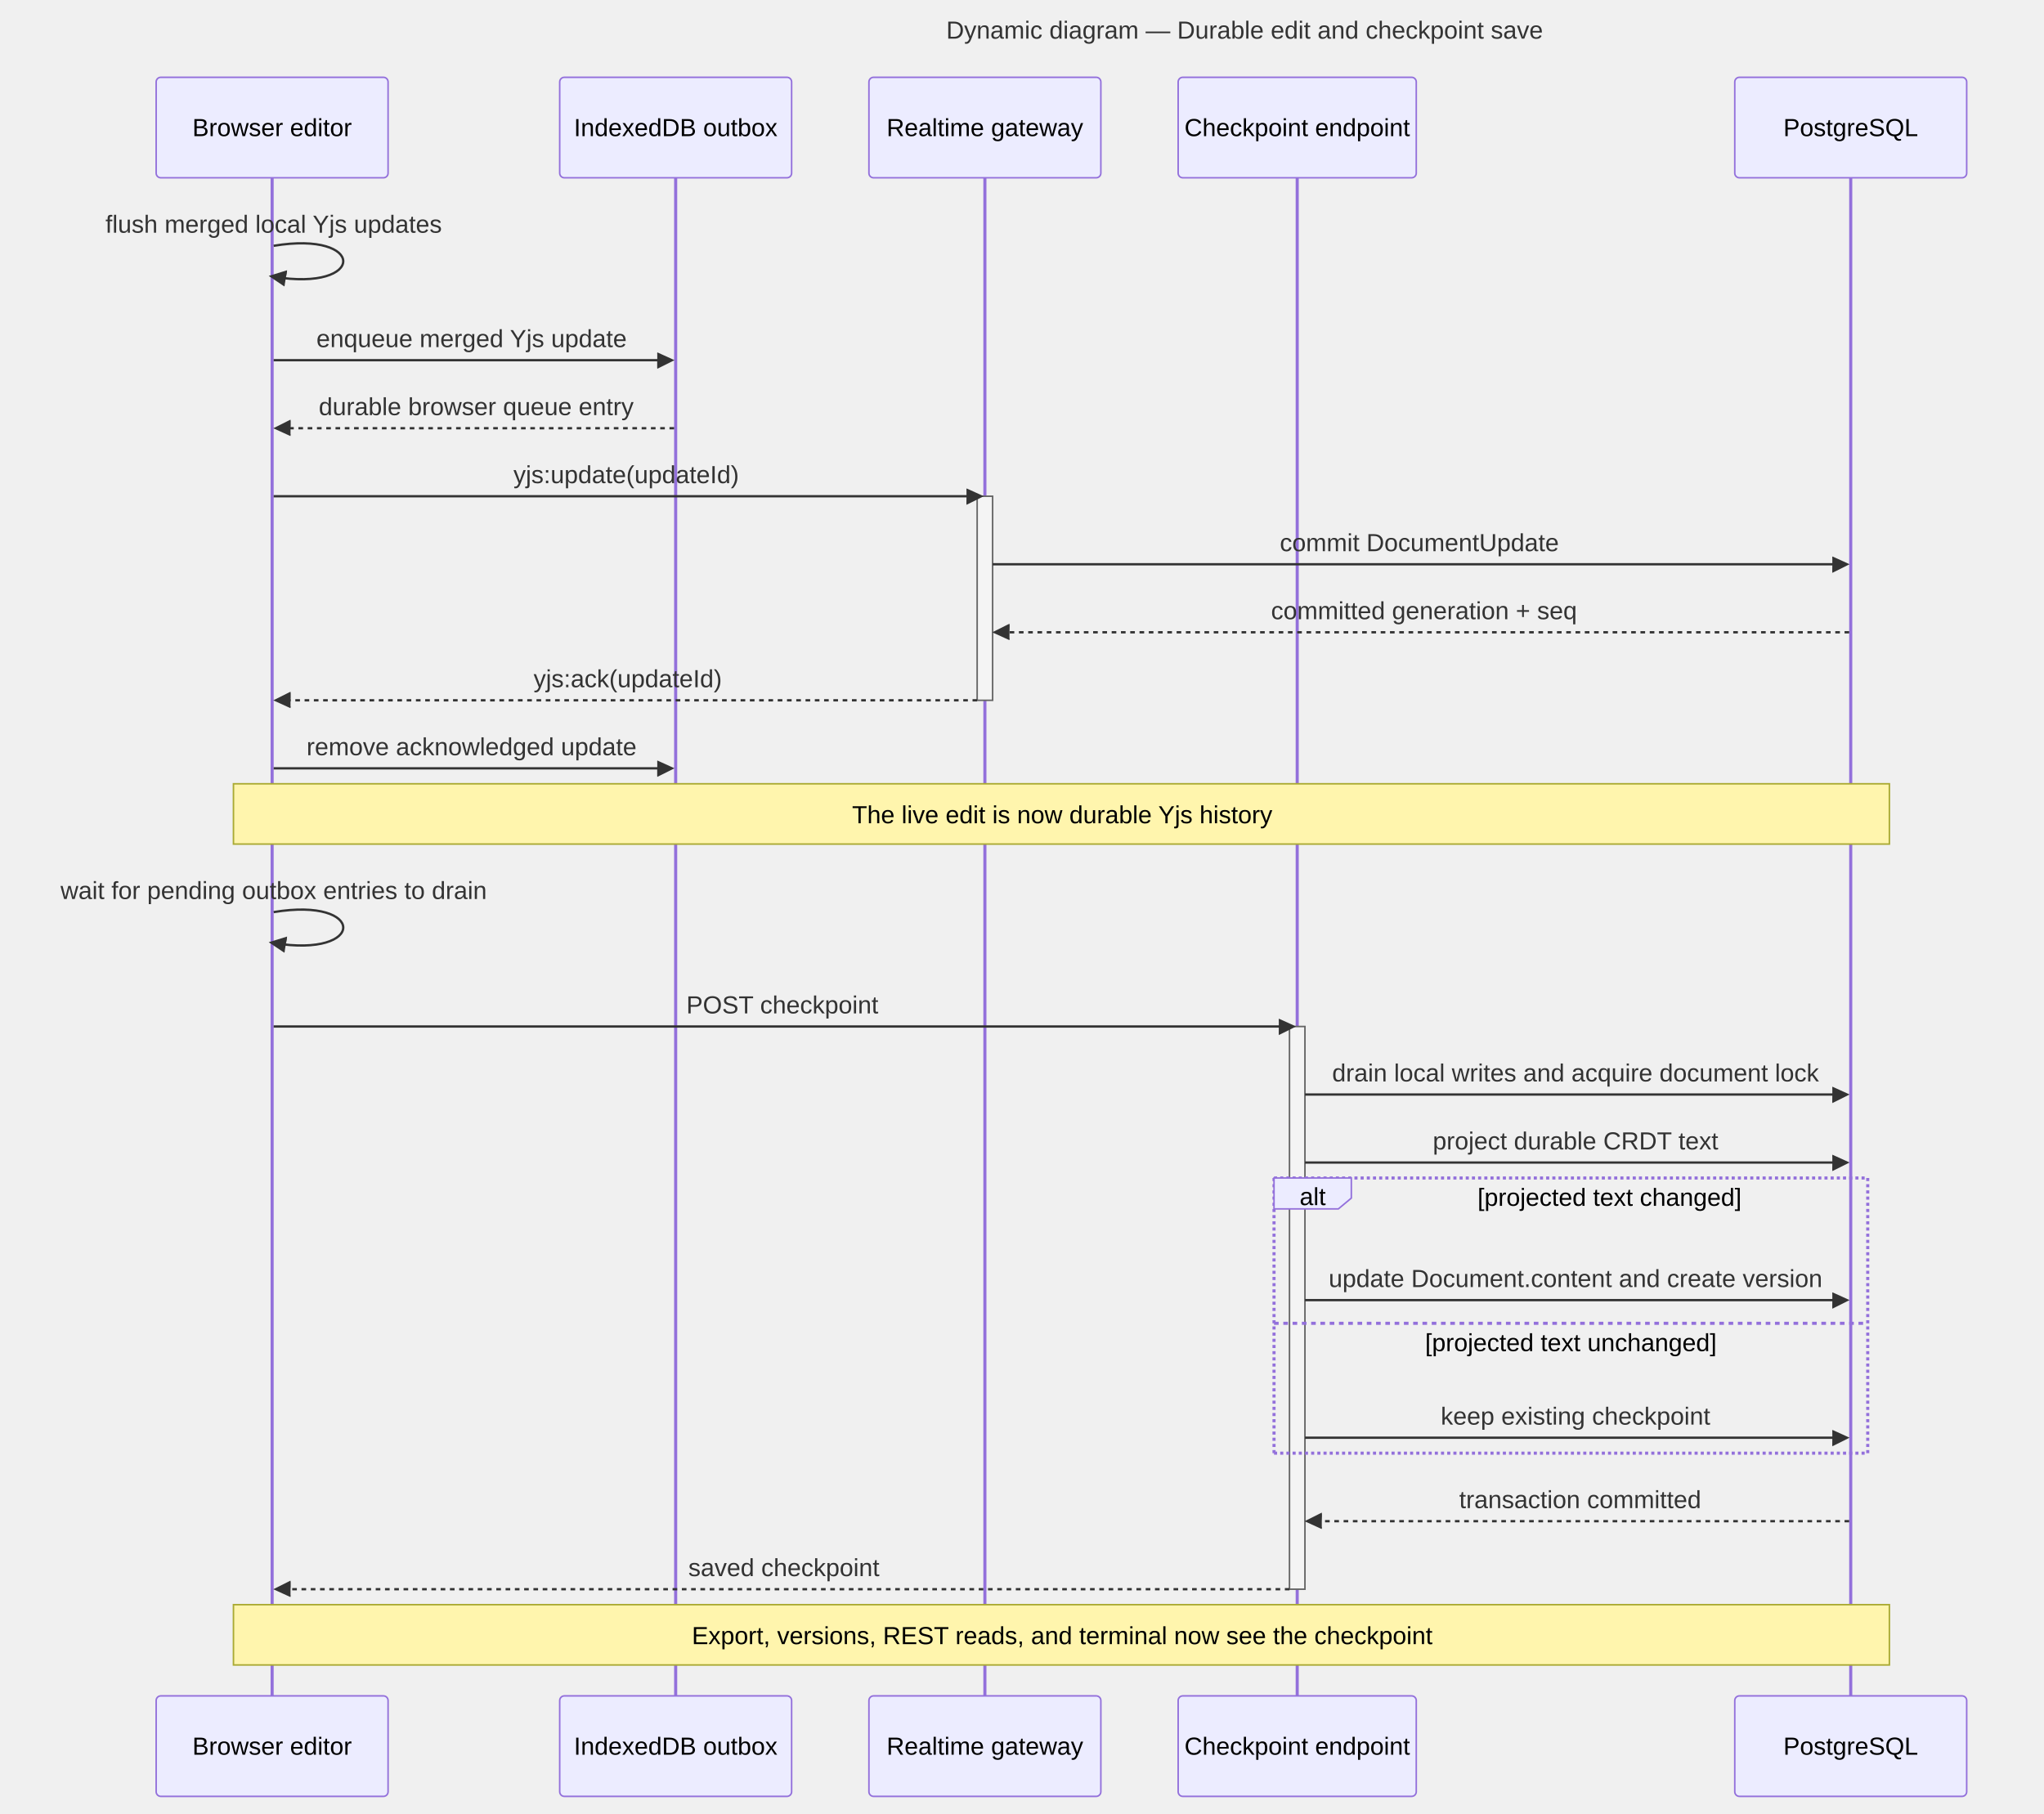
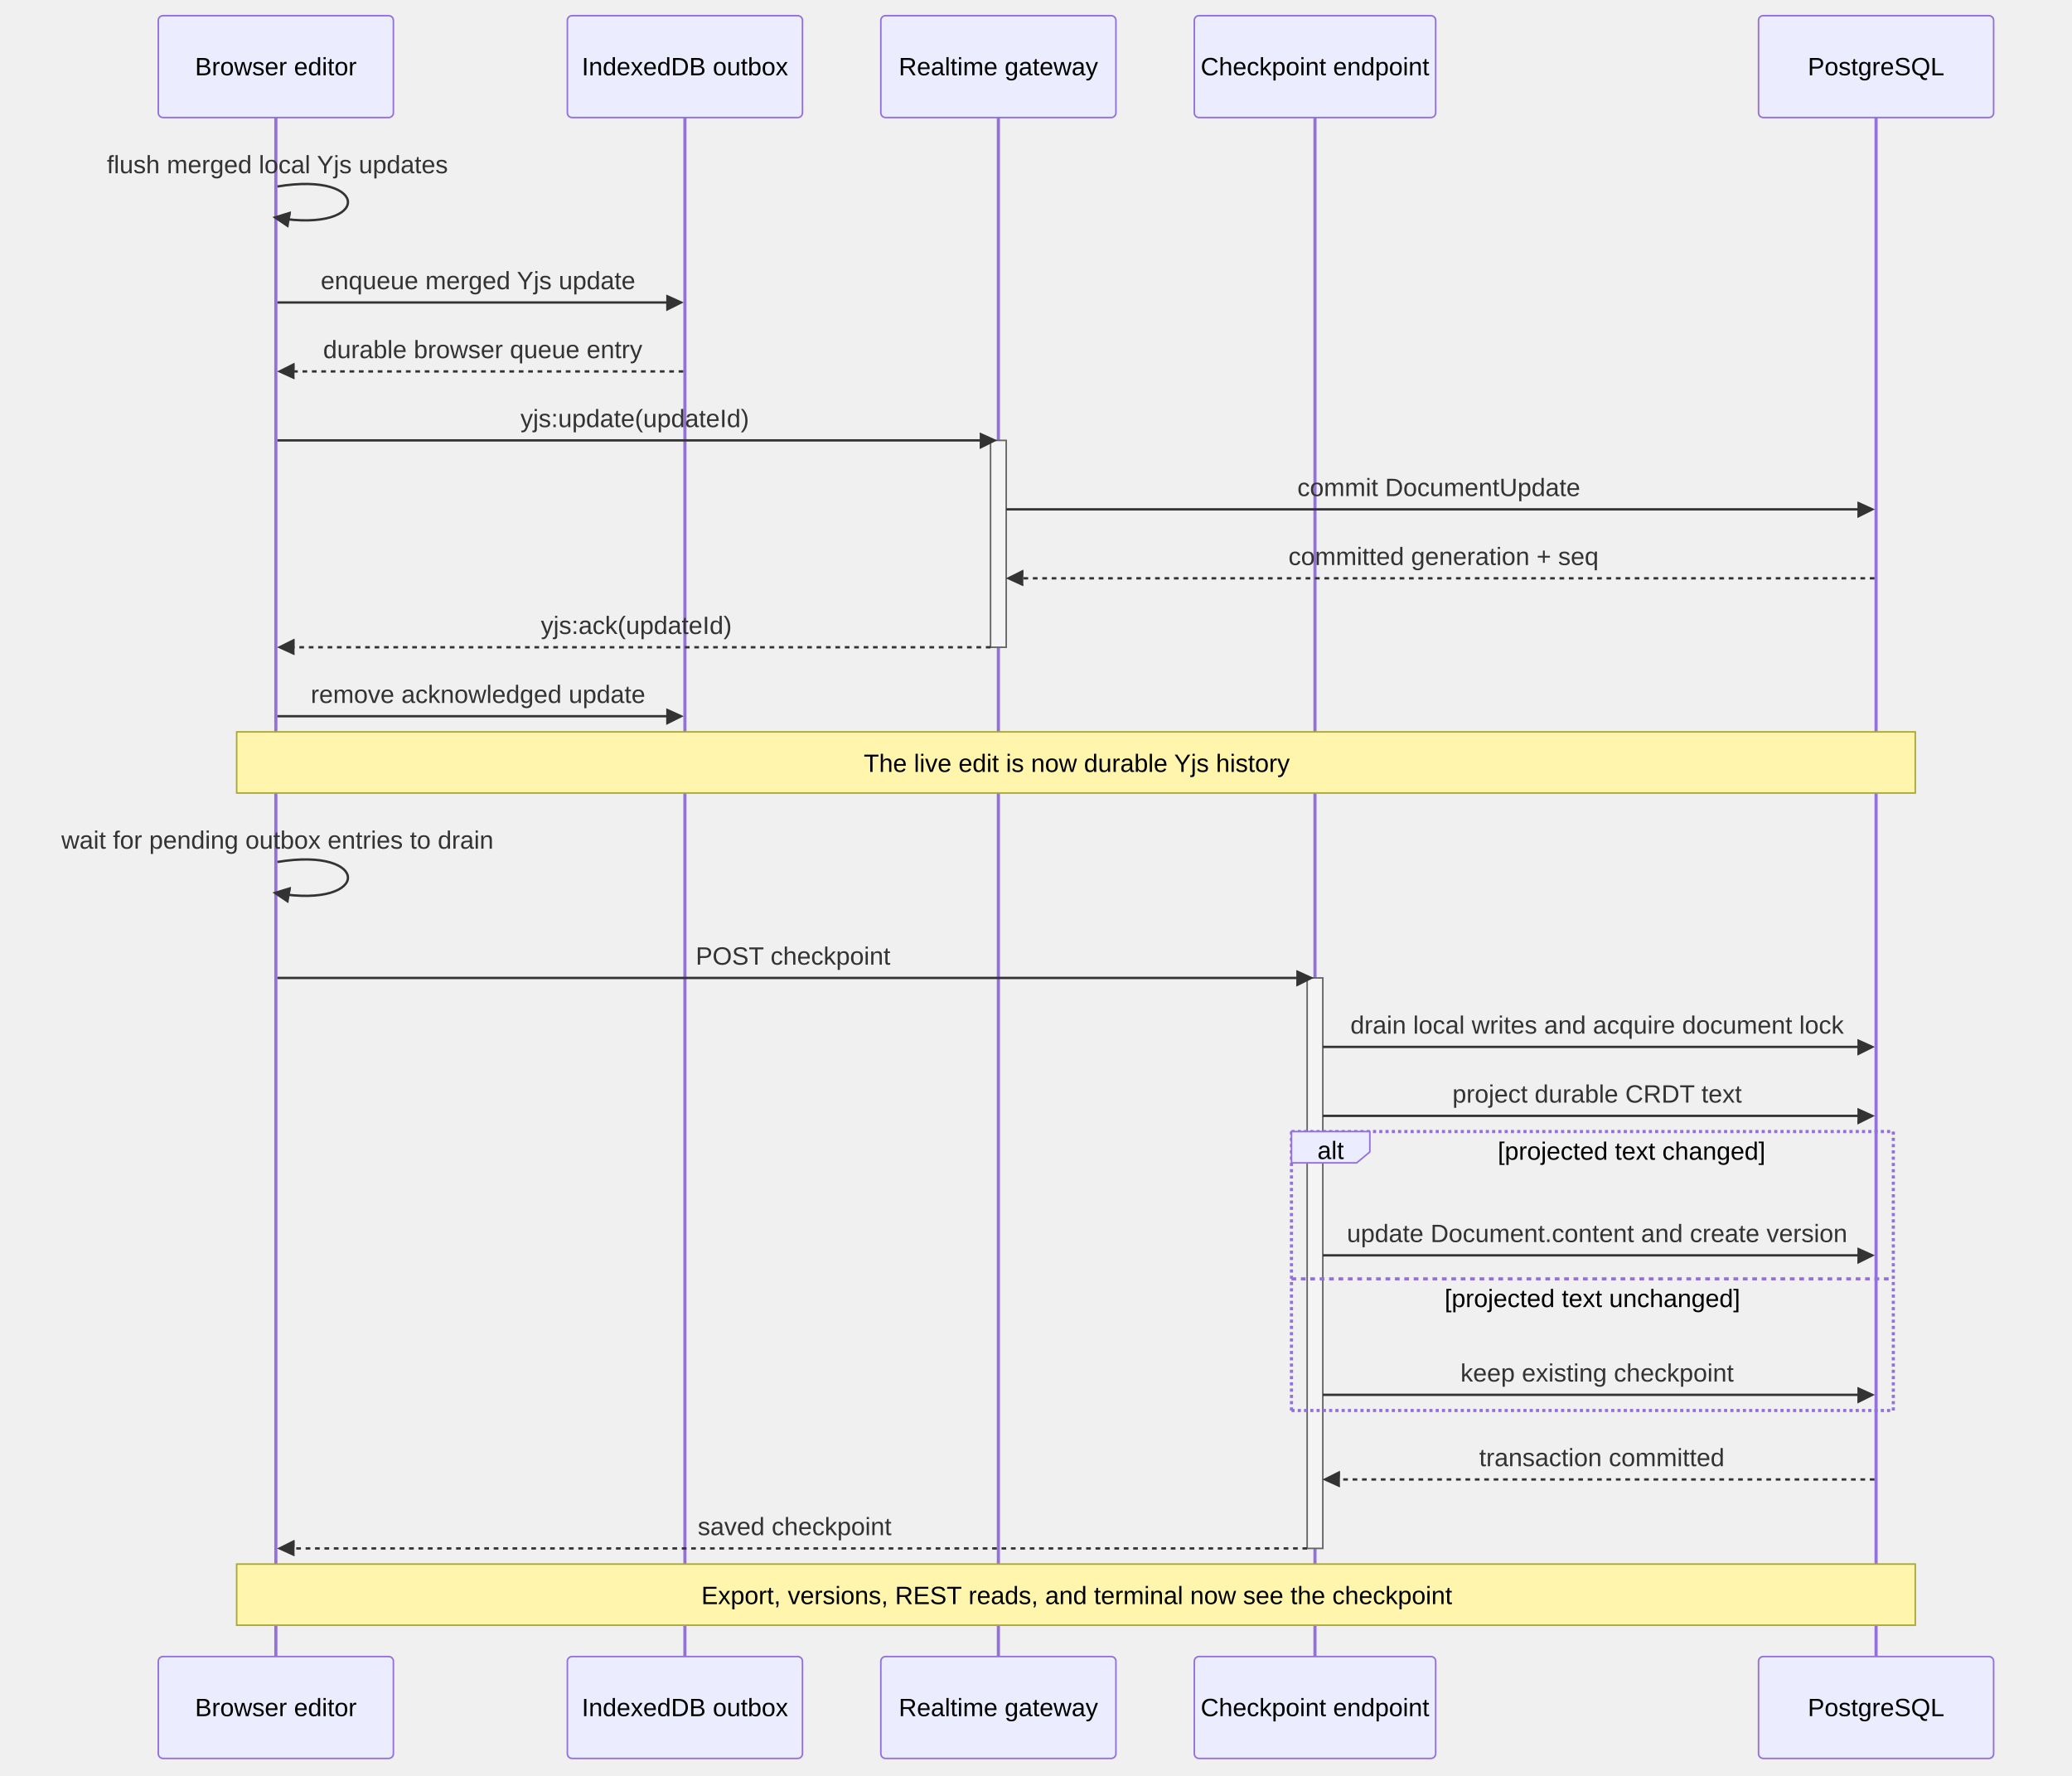
- <svg xmlns="http://www.w3.org/2000/svg" id="my-svg" width="100%" style="max-width: 1322px; background-color: rgb(255, 255, 255);" viewBox="-101 -50 1322 1173" role="graphics-document document" aria-roledescription="sequence">
+ <svg xmlns="http://www.w3.org/2000/svg" id="my-svg" width="100%" style="max-width: 1322px; background-color: rgb(255, 255, 255);" viewBox="-101 -10 1322 1133" role="graphics-document document" aria-roledescription="sequence">
  <g>
    <rect x="1021" y="1047" fill="#eaeaea" stroke="#666" width="150" height="65" name="PG" rx="3" ry="3" class="actor actor-bottom" />
    <text x="1096" y="1079.5" dominant-baseline="central" alignment-baseline="central" class="actor actor-box" style="text-anchor: middle; font-size: 16px; font-weight: 400;">
      <tspan x="1096" dy="0">PostgreSQL</tspan>
    </text>
  </g>
  <g>
    <rect x="661" y="1047" fill="#eaeaea" stroke="#666" width="154" height="65" name="REST" rx="3" ry="3" class="actor actor-bottom" />
    <text x="738" y="1079.5" dominant-baseline="central" alignment-baseline="central" class="actor actor-box" style="text-anchor: middle; font-size: 16px; font-weight: 400;">
      <tspan x="738" dy="0">Checkpoint endpoint</tspan>
    </text>
  </g>
  <g>
    <rect x="461" y="1047" fill="#eaeaea" stroke="#666" width="150" height="65" name="Realtime" rx="3" ry="3" class="actor actor-bottom" />
    <text x="536" y="1079.5" dominant-baseline="central" alignment-baseline="central" class="actor actor-box" style="text-anchor: middle; font-size: 16px; font-weight: 400;">
      <tspan x="536" dy="0">Realtime gateway</tspan>
    </text>
  </g>
  <g>
    <rect x="261" y="1047" fill="#eaeaea" stroke="#666" width="150" height="65" name="Outbox" rx="3" ry="3" class="actor actor-bottom" />
    <text x="336" y="1079.5" dominant-baseline="central" alignment-baseline="central" class="actor actor-box" style="text-anchor: middle; font-size: 16px; font-weight: 400;">
      <tspan x="336" dy="0">IndexedDB outbox</tspan>
    </text>
  </g>
  <g>
    <rect x="0" y="1047" fill="#eaeaea" stroke="#666" width="150" height="65" name="Editor" rx="3" ry="3" class="actor actor-bottom" />
    <text x="75" y="1079.5" dominant-baseline="central" alignment-baseline="central" class="actor actor-box" style="text-anchor: middle; font-size: 16px; font-weight: 400;">
      <tspan x="75" dy="0">Browser editor</tspan>
    </text>
  </g>
  <g>
    <line id="actor4" x1="1096" y1="65" x2="1096" y2="1047" class="actor-line 200" stroke-width="0.5px" stroke="#999" name="PG" data-et="life-line" data-id="PG" />
    <g id="root-4" data-et="participant" data-type="participant" data-id="PG">
      <rect x="1021" y="0" fill="#eaeaea" stroke="#666" width="150" height="65" name="PG" rx="3" ry="3" class="actor actor-top" />
      <text x="1096" y="32.5" dominant-baseline="central" alignment-baseline="central" class="actor actor-box" style="text-anchor: middle; font-size: 16px; font-weight: 400;">
        <tspan x="1096" dy="0">PostgreSQL</tspan>
      </text>
    </g>
  </g>
  <g>
    <line id="actor3" x1="738" y1="65" x2="738" y2="1047" class="actor-line 200" stroke-width="0.5px" stroke="#999" name="REST" data-et="life-line" data-id="REST" />
    <g id="root-3" data-et="participant" data-type="participant" data-id="REST">
      <rect x="661" y="0" fill="#eaeaea" stroke="#666" width="154" height="65" name="REST" rx="3" ry="3" class="actor actor-top" />
      <text x="738" y="32.5" dominant-baseline="central" alignment-baseline="central" class="actor actor-box" style="text-anchor: middle; font-size: 16px; font-weight: 400;">
        <tspan x="738" dy="0">Checkpoint endpoint</tspan>
      </text>
    </g>
  </g>
  <g>
    <line id="actor2" x1="536" y1="65" x2="536" y2="1047" class="actor-line 200" stroke-width="0.5px" stroke="#999" name="Realtime" data-et="life-line" data-id="Realtime" />
    <g id="root-2" data-et="participant" data-type="participant" data-id="Realtime">
      <rect x="461" y="0" fill="#eaeaea" stroke="#666" width="150" height="65" name="Realtime" rx="3" ry="3" class="actor actor-top" />
      <text x="536" y="32.5" dominant-baseline="central" alignment-baseline="central" class="actor actor-box" style="text-anchor: middle; font-size: 16px; font-weight: 400;">
        <tspan x="536" dy="0">Realtime gateway</tspan>
      </text>
    </g>
  </g>
  <g>
    <line id="actor1" x1="336" y1="65" x2="336" y2="1047" class="actor-line 200" stroke-width="0.5px" stroke="#999" name="Outbox" data-et="life-line" data-id="Outbox" />
    <g id="root-1" data-et="participant" data-type="participant" data-id="Outbox">
      <rect x="261" y="0" fill="#eaeaea" stroke="#666" width="150" height="65" name="Outbox" rx="3" ry="3" class="actor actor-top" />
      <text x="336" y="32.5" dominant-baseline="central" alignment-baseline="central" class="actor actor-box" style="text-anchor: middle; font-size: 16px; font-weight: 400;">
        <tspan x="336" dy="0">IndexedDB outbox</tspan>
      </text>
    </g>
  </g>
  <g>
    <line id="actor0" x1="75" y1="65" x2="75" y2="1047" class="actor-line 200" stroke-width="0.5px" stroke="#999" name="Editor" data-et="life-line" data-id="Editor" />
    <g id="root-0" data-et="participant" data-type="participant" data-id="Editor">
      <rect x="0" y="0" fill="#eaeaea" stroke="#666" width="150" height="65" name="Editor" rx="3" ry="3" class="actor actor-top" />
      <text x="75" y="32.5" dominant-baseline="central" alignment-baseline="central" class="actor actor-box" style="text-anchor: middle; font-size: 16px; font-weight: 400;">
        <tspan x="75" dy="0">Browser editor</tspan>
      </text>
    </g>
  </g>
  <style>#my-svg{font-family:"trebuchet ms",verdana,arial,sans-serif;font-size:16px;fill:#333;}@keyframes edge-animation-frame{from{stroke-dashoffset:0;}}@keyframes dash{to{stroke-dashoffset:0;}}#my-svg .edge-animation-slow{stroke-dasharray:9,5!important;stroke-dashoffset:900;animation:dash 50s linear infinite;stroke-linecap:round;}#my-svg .edge-animation-fast{stroke-dasharray:9,5!important;stroke-dashoffset:900;animation:dash 20s linear infinite;stroke-linecap:round;}#my-svg .error-icon{fill:#552222;}#my-svg .error-text{fill:#552222;stroke:#552222;}#my-svg .edge-thickness-normal{stroke-width:1px;}#my-svg .edge-thickness-thick{stroke-width:3.5px;}#my-svg .edge-pattern-solid{stroke-dasharray:0;}#my-svg .edge-thickness-invisible{stroke-width:0;fill:none;}#my-svg .edge-pattern-dashed{stroke-dasharray:3;}#my-svg .edge-pattern-dotted{stroke-dasharray:2;}#my-svg .marker{fill:#333333;stroke:#333333;}#my-svg .marker.cross{stroke:#333333;}#my-svg svg{font-family:"trebuchet ms",verdana,arial,sans-serif;font-size:16px;}#my-svg p{margin:0;}#my-svg .actor{stroke:#9370DB;fill:#ECECFF;stroke-width:1;}#my-svg rect.actor.outer-path[data-look="neo"]{filter:drop-shadow(1px 2px 2px rgba(185, 185, 185, 1));}#my-svg rect.note[data-look="neo"]{stroke:#aaaa33;fill:#fff5ad;filter:drop-shadow(1px 2px 2px rgba(185, 185, 185, 1));}#my-svg text.actor&gt;tspan{fill:black;stroke:none;}#my-svg .actor-line{stroke:#9370DB;}#my-svg .innerArc{stroke-width:1.5;stroke-dasharray:none;}#my-svg .messageLine0{stroke-width:1.5;stroke-dasharray:none;stroke:#333;}#my-svg .messageLine1{stroke-width:1.5;stroke-dasharray:2,2;stroke:#333;}#my-svg [id$="-arrowhead"] path{fill:#333;stroke:#333;}#my-svg .sequenceNumber{fill:white;}#my-svg [id$="-sequencenumber"]{fill:#333;}#my-svg [id$="-crosshead"] path{fill:#333;stroke:#333;}#my-svg .messageText{fill:#333;stroke:none;}#my-svg .labelBox{stroke:#9370DB;fill:#ECECFF;filter:none;}#my-svg .labelText,#my-svg .labelText&gt;tspan{fill:black;stroke:none;}#my-svg .loopText,#my-svg .loopText&gt;tspan{fill:black;stroke:none;}#my-svg .sectionTitle,#my-svg .sectionTitle&gt;tspan{fill:black;stroke:none;}#my-svg .loopLine{stroke-width:2px;stroke-dasharray:2,2;stroke:#9370DB;fill:#9370DB;}#my-svg .note{stroke:#aaaa33;fill:#fff5ad;}#my-svg .noteText,#my-svg .noteText&gt;tspan{fill:black;stroke:none;font-weight:normal;}#my-svg .activation0{fill:#f4f4f4;stroke:#666;}#my-svg .activation1{fill:#f4f4f4;stroke:#666;}#my-svg .activation2{fill:#f4f4f4;stroke:#666;}#my-svg .actorPopupMenu{position:absolute;}#my-svg .actorPopupMenuPanel{position:absolute;fill:#ECECFF;box-shadow:0px 8px 16px 0px rgba(0,0,0,0.2);filter:drop-shadow(3px 5px 2px rgb(0 0 0 / 0.4));}#my-svg .actor-man circle,#my-svg line{fill:#ECECFF;stroke-width:2px;}#my-svg g rect.rect{filter:drop-shadow(1px 2px 2px rgba(185, 185, 185, 1));stroke:#9370DB;}#my-svg .node .neo-node{stroke:#9370DB;}#my-svg [data-look="neo"].node rect,#my-svg [data-look="neo"].cluster rect,#my-svg [data-look="neo"].node polygon{stroke:#9370DB;filter:drop-shadow(1px 2px 2px rgba(185, 185, 185, 1));}#my-svg [data-look="neo"].swimlane.cluster rect{filter:none;}#my-svg [data-look="neo"].node path{stroke:#9370DB;stroke-width:1px;}#my-svg [data-look="neo"].node .outer-path{filter:drop-shadow(1px 2px 2px rgba(185, 185, 185, 1));}#my-svg [data-look="neo"].node .neo-line path{stroke:#9370DB;filter:none;}#my-svg [data-look="neo"].node circle{stroke:#9370DB;filter:drop-shadow(1px 2px 2px rgba(185, 185, 185, 1));}#my-svg [data-look="neo"].node circle .state-start{fill:#000000;}#my-svg [data-look="neo"].icon-shape .icon{fill:#9370DB;filter:drop-shadow(1px 2px 2px rgba(185, 185, 185, 1));}#my-svg [data-look="neo"].icon-shape .icon-neo path{stroke:#9370DB;filter:drop-shadow(1px 2px 2px rgba(185, 185, 185, 1));}#my-svg :root{--mermaid-font-family:"trebuchet ms",verdana,arial,sans-serif;}</style>
  <g />
  <defs>
    <symbol id="my-svg-computer" width="24" height="24">
      <path transform="scale(.5)" d="M2 2v13h20v-13h-20zm18 11h-16v-9h16v9zm-10.228 6l.466-1h3.524l.467 1h-4.457zm14.228 3h-24l2-6h2.104l-1.33 4h18.45l-1.297-4h2.073l2 6zm-5-10h-14v-7h14v7z" />
    </symbol>
  </defs>
  <defs>
    <symbol id="my-svg-database" fill-rule="evenodd" clip-rule="evenodd">
      <path transform="scale(.5)" d="M12.258.001l.256.004.255.005.253.008.251.01.249.012.247.015.246.016.242.019.241.02.239.023.236.024.233.027.231.028.229.031.225.032.223.034.22.036.217.038.214.04.211.041.208.043.205.045.201.046.198.048.194.05.191.051.187.053.183.054.18.056.175.057.172.059.168.06.163.061.16.063.155.064.15.066.074.033.073.033.071.034.07.034.069.035.068.035.067.035.066.035.064.036.064.036.062.036.06.036.06.037.058.037.058.037.055.038.055.038.053.038.052.038.051.039.05.039.048.039.047.039.045.04.044.04.043.04.041.04.04.041.039.041.037.041.036.041.034.041.033.042.032.042.03.042.029.042.027.042.026.043.024.043.023.043.021.043.02.043.018.044.017.043.015.044.013.044.012.044.011.045.009.044.007.045.006.045.004.045.002.045.001.045v17l-.001.045-.002.045-.004.045-.006.045-.007.045-.009.044-.011.045-.012.044-.013.044-.015.044-.017.043-.018.044-.02.043-.021.043-.023.043-.024.043-.026.043-.027.042-.029.042-.03.042-.032.042-.033.042-.034.041-.036.041-.037.041-.039.041-.04.041-.041.04-.043.04-.044.04-.045.04-.047.039-.048.039-.05.039-.051.039-.052.038-.053.038-.055.038-.055.038-.058.037-.058.037-.06.037-.06.036-.062.036-.064.036-.064.036-.066.035-.067.035-.068.035-.069.035-.07.034-.071.034-.073.033-.074.033-.15.066-.155.064-.16.063-.163.061-.168.06-.172.059-.175.057-.18.056-.183.054-.187.053-.191.051-.194.05-.198.048-.201.046-.205.045-.208.043-.211.041-.214.04-.217.038-.22.036-.223.034-.225.032-.229.031-.231.028-.233.027-.236.024-.239.023-.241.02-.242.019-.246.016-.247.015-.249.012-.251.01-.253.008-.255.005-.256.004-.258.001-.258-.001-.256-.004-.255-.005-.253-.008-.251-.01-.249-.012-.247-.015-.245-.016-.243-.019-.241-.02-.238-.023-.236-.024-.234-.027-.231-.028-.228-.031-.226-.032-.223-.034-.22-.036-.217-.038-.214-.04-.211-.041-.208-.043-.204-.045-.201-.046-.198-.048-.195-.05-.19-.051-.187-.053-.184-.054-.179-.056-.176-.057-.172-.059-.167-.06-.164-.061-.159-.063-.155-.064-.151-.066-.074-.033-.072-.033-.072-.034-.07-.034-.069-.035-.068-.035-.067-.035-.066-.035-.064-.036-.063-.036-.062-.036-.061-.036-.06-.037-.058-.037-.057-.037-.056-.038-.055-.038-.053-.038-.052-.038-.051-.039-.049-.039-.049-.039-.046-.039-.046-.04-.044-.04-.043-.04-.041-.04-.04-.041-.039-.041-.037-.041-.036-.041-.034-.041-.033-.042-.032-.042-.03-.042-.029-.042-.027-.042-.026-.043-.024-.043-.023-.043-.021-.043-.02-.043-.018-.044-.017-.043-.015-.044-.013-.044-.012-.044-.011-.045-.009-.044-.007-.045-.006-.045-.004-.045-.002-.045-.001-.045v-17l.001-.045.002-.045.004-.045.006-.045.007-.045.009-.044.011-.045.012-.044.013-.044.015-.044.017-.043.018-.044.02-.043.021-.043.023-.043.024-.043.026-.043.027-.042.029-.042.03-.042.032-.042.033-.042.034-.041.036-.041.037-.041.039-.041.04-.041.041-.04.043-.04.044-.04.046-.04.046-.039.049-.039.049-.039.051-.039.052-.038.053-.038.055-.038.056-.038.057-.037.058-.037.06-.037.061-.036.062-.036.063-.036.064-.036.066-.035.067-.035.068-.035.069-.035.07-.034.072-.034.072-.033.074-.033.151-.066.155-.064.159-.063.164-.061.167-.06.172-.059.176-.057.179-.056.184-.054.187-.053.19-.051.195-.05.198-.048.201-.046.204-.045.208-.043.211-.041.214-.04.217-.038.22-.036.223-.034.226-.032.228-.031.231-.028.234-.027.236-.024.238-.023.241-.02.243-.019.245-.016.247-.015.249-.012.251-.01.253-.008.255-.005.256-.004.258-.001.258.001zm-9.258 20.499v.01l.001.021.003.021.004.022.005.021.006.022.007.022.009.023.01.022.011.023.012.023.013.023.015.023.016.024.017.023.018.024.019.024.021.024.022.025.023.024.024.025.052.049.056.05.061.051.066.051.07.051.075.051.079.052.084.052.088.052.092.052.097.052.102.051.105.052.11.052.114.051.119.051.123.051.127.05.131.05.135.05.139.048.144.049.147.047.152.047.155.047.16.045.163.045.167.043.171.043.176.041.178.041.183.039.187.039.19.037.194.035.197.035.202.033.204.031.209.03.212.029.216.027.219.025.222.024.226.021.23.02.233.018.236.016.24.015.243.012.246.01.249.008.253.005.256.004.259.001.26-.001.257-.004.254-.005.25-.008.247-.011.244-.012.241-.014.237-.016.233-.018.231-.021.226-.021.224-.024.22-.026.216-.027.212-.028.21-.031.205-.031.202-.034.198-.034.194-.036.191-.037.187-.039.183-.04.179-.04.175-.042.172-.043.168-.044.163-.045.16-.046.155-.046.152-.047.148-.048.143-.049.139-.049.136-.05.131-.05.126-.05.123-.051.118-.052.114-.051.11-.052.106-.052.101-.052.096-.052.092-.052.088-.053.083-.051.079-.052.074-.052.07-.051.065-.051.06-.051.056-.05.051-.05.023-.024.023-.025.021-.024.02-.024.019-.024.018-.024.017-.024.015-.023.014-.024.013-.023.012-.023.01-.023.01-.022.008-.022.006-.022.006-.022.004-.022.004-.021.001-.021.001-.021v-4.127l-.077.055-.08.053-.083.054-.085.053-.087.052-.09.052-.093.051-.095.05-.097.05-.1.049-.102.049-.105.048-.106.047-.109.047-.111.046-.114.045-.115.045-.118.044-.12.043-.122.042-.124.042-.126.041-.128.04-.13.04-.132.038-.134.038-.135.037-.138.037-.139.035-.142.035-.143.034-.144.033-.147.032-.148.031-.15.03-.151.03-.153.029-.154.027-.156.027-.158.026-.159.025-.161.024-.162.023-.163.022-.165.021-.166.02-.167.019-.169.018-.169.017-.171.016-.173.015-.173.014-.175.013-.175.012-.177.011-.178.01-.179.008-.179.008-.181.006-.182.005-.182.004-.184.003-.184.002h-.37l-.184-.002-.184-.003-.182-.004-.182-.005-.181-.006-.179-.008-.179-.008-.178-.01-.176-.011-.176-.012-.175-.013-.173-.014-.172-.015-.171-.016-.17-.017-.169-.018-.167-.019-.166-.02-.165-.021-.163-.022-.162-.023-.161-.024-.159-.025-.157-.026-.156-.027-.155-.027-.153-.029-.151-.03-.15-.03-.148-.031-.146-.032-.145-.033-.143-.034-.141-.035-.14-.035-.137-.037-.136-.037-.134-.038-.132-.038-.13-.04-.128-.04-.126-.041-.124-.042-.122-.042-.12-.044-.117-.043-.116-.045-.113-.045-.112-.046-.109-.047-.106-.047-.105-.048-.102-.049-.1-.049-.097-.05-.095-.05-.093-.052-.09-.051-.087-.052-.085-.053-.083-.054-.08-.054-.077-.054v4.127zm0-5.654v.011l.001.021.003.021.004.021.005.022.006.022.007.022.009.022.01.022.011.023.012.023.013.023.015.024.016.023.017.024.018.024.019.024.021.024.022.024.023.025.024.024.052.05.056.05.061.05.066.051.07.051.075.052.079.051.084.052.088.052.092.052.097.052.102.052.105.052.11.051.114.051.119.052.123.05.127.051.131.05.135.049.139.049.144.048.147.048.152.047.155.046.16.045.163.045.167.044.171.042.176.042.178.04.183.04.187.038.19.037.194.036.197.034.202.033.204.032.209.03.212.028.216.027.219.025.222.024.226.022.23.02.233.018.236.016.24.014.243.012.246.01.249.008.253.006.256.003.259.001.26-.001.257-.003.254-.006.25-.008.247-.01.244-.012.241-.015.237-.016.233-.018.231-.02.226-.022.224-.024.22-.025.216-.027.212-.029.21-.03.205-.032.202-.033.198-.035.194-.036.191-.037.187-.039.183-.039.179-.041.175-.042.172-.043.168-.044.163-.045.16-.045.155-.047.152-.047.148-.048.143-.048.139-.05.136-.049.131-.05.126-.051.123-.051.118-.051.114-.052.11-.052.106-.052.101-.052.096-.052.092-.052.088-.052.083-.052.079-.052.074-.051.07-.052.065-.051.06-.05.056-.051.051-.049.023-.025.023-.024.021-.025.02-.024.019-.024.018-.024.017-.024.015-.023.014-.023.013-.024.012-.022.01-.023.01-.023.008-.022.006-.022.006-.022.004-.021.004-.022.001-.021.001-.021v-4.139l-.077.054-.08.054-.083.054-.085.052-.087.053-.09.051-.093.051-.095.051-.097.05-.1.049-.102.049-.105.048-.106.047-.109.047-.111.046-.114.045-.115.044-.118.044-.12.044-.122.042-.124.042-.126.041-.128.04-.13.039-.132.039-.134.038-.135.037-.138.036-.139.036-.142.035-.143.033-.144.033-.147.033-.148.031-.15.03-.151.03-.153.028-.154.028-.156.027-.158.026-.159.025-.161.024-.162.023-.163.022-.165.021-.166.02-.167.019-.169.018-.169.017-.171.016-.173.015-.173.014-.175.013-.175.012-.177.011-.178.009-.179.009-.179.007-.181.007-.182.005-.182.004-.184.003-.184.002h-.37l-.184-.002-.184-.003-.182-.004-.182-.005-.181-.007-.179-.007-.179-.009-.178-.009-.176-.011-.176-.012-.175-.013-.173-.014-.172-.015-.171-.016-.17-.017-.169-.018-.167-.019-.166-.02-.165-.021-.163-.022-.162-.023-.161-.024-.159-.025-.157-.026-.156-.027-.155-.028-.153-.028-.151-.03-.15-.03-.148-.031-.146-.033-.145-.033-.143-.033-.141-.035-.14-.036-.137-.036-.136-.037-.134-.038-.132-.039-.13-.039-.128-.04-.126-.041-.124-.042-.122-.043-.12-.043-.117-.044-.116-.044-.113-.046-.112-.046-.109-.046-.106-.047-.105-.048-.102-.049-.1-.049-.097-.05-.095-.051-.093-.051-.09-.051-.087-.053-.085-.052-.083-.054-.08-.054-.077-.054v4.139zm0-5.666v.011l.001.02.003.022.004.021.005.022.006.021.007.022.009.023.01.022.011.023.012.023.013.023.015.023.016.024.017.024.018.023.019.024.021.025.022.024.023.024.024.025.052.05.056.05.061.05.066.051.07.051.075.052.079.051.084.052.088.052.092.052.097.052.102.052.105.051.11.052.114.051.119.051.123.051.127.05.131.05.135.05.139.049.144.048.147.048.152.047.155.046.16.045.163.045.167.043.171.043.176.042.178.04.183.04.187.038.19.037.194.036.197.034.202.033.204.032.209.03.212.028.216.027.219.025.222.024.226.021.23.02.233.018.236.017.24.014.243.012.246.01.249.008.253.006.256.003.259.001.26-.001.257-.003.254-.006.25-.008.247-.01.244-.013.241-.014.237-.016.233-.018.231-.02.226-.022.224-.024.22-.025.216-.027.212-.029.21-.03.205-.032.202-.033.198-.035.194-.036.191-.037.187-.039.183-.039.179-.041.175-.042.172-.043.168-.044.163-.045.16-.045.155-.047.152-.047.148-.048.143-.049.139-.049.136-.049.131-.051.126-.05.123-.051.118-.052.114-.051.11-.052.106-.052.101-.052.096-.052.092-.052.088-.052.083-.052.079-.052.074-.052.07-.051.065-.051.06-.051.056-.05.051-.049.023-.025.023-.025.021-.024.02-.024.019-.024.018-.024.017-.024.015-.023.014-.024.013-.023.012-.023.01-.022.01-.023.008-.022.006-.022.006-.022.004-.022.004-.021.001-.021.001-.021v-4.153l-.077.054-.08.054-.083.053-.085.053-.087.053-.09.051-.093.051-.095.051-.097.05-.1.049-.102.048-.105.048-.106.048-.109.046-.111.046-.114.046-.115.044-.118.044-.12.043-.122.043-.124.042-.126.041-.128.04-.13.039-.132.039-.134.038-.135.037-.138.036-.139.036-.142.034-.143.034-.144.033-.147.032-.148.032-.15.03-.151.03-.153.028-.154.028-.156.027-.158.026-.159.024-.161.024-.162.023-.163.023-.165.021-.166.02-.167.019-.169.018-.169.017-.171.016-.173.015-.173.014-.175.013-.175.012-.177.01-.178.01-.179.009-.179.007-.181.006-.182.006-.182.004-.184.003-.184.001-.185.001-.185-.001-.184-.001-.184-.003-.182-.004-.182-.006-.181-.006-.179-.007-.179-.009-.178-.01-.176-.01-.176-.012-.175-.013-.173-.014-.172-.015-.171-.016-.17-.017-.169-.018-.167-.019-.166-.02-.165-.021-.163-.023-.162-.023-.161-.024-.159-.024-.157-.026-.156-.027-.155-.028-.153-.028-.151-.03-.15-.03-.148-.032-.146-.032-.145-.033-.143-.034-.141-.034-.14-.036-.137-.036-.136-.037-.134-.038-.132-.039-.13-.039-.128-.041-.126-.041-.124-.041-.122-.043-.12-.043-.117-.044-.116-.044-.113-.046-.112-.046-.109-.046-.106-.048-.105-.048-.102-.048-.1-.05-.097-.049-.095-.051-.093-.051-.09-.052-.087-.052-.085-.053-.083-.053-.08-.054-.077-.054v4.153zm8.74-8.179l-.257.004-.254.005-.25.008-.247.011-.244.012-.241.014-.237.016-.233.018-.231.021-.226.022-.224.023-.22.026-.216.027-.212.028-.21.031-.205.032-.202.033-.198.034-.194.036-.191.038-.187.038-.183.04-.179.041-.175.042-.172.043-.168.043-.163.045-.16.046-.155.046-.152.048-.148.048-.143.048-.139.049-.136.05-.131.05-.126.051-.123.051-.118.051-.114.052-.11.052-.106.052-.101.052-.096.052-.092.052-.088.052-.083.052-.079.052-.074.051-.07.052-.065.051-.06.05-.056.05-.051.05-.023.025-.023.024-.021.024-.02.025-.019.024-.018.024-.017.023-.015.024-.014.023-.013.023-.012.023-.01.023-.01.022-.008.022-.006.023-.006.021-.004.022-.004.021-.001.021-.001.021.001.021.001.021.004.021.004.022.006.021.006.023.008.022.01.022.01.023.012.023.013.023.014.023.015.024.017.023.018.024.019.024.02.025.021.024.023.024.023.025.051.05.056.05.06.05.065.051.07.052.074.051.079.052.083.052.088.052.092.052.096.052.101.052.106.052.11.052.114.052.118.051.123.051.126.051.131.05.136.05.139.049.143.048.148.048.152.048.155.046.16.046.163.045.168.043.172.043.175.042.179.041.183.04.187.038.191.038.194.036.198.034.202.033.205.032.21.031.212.028.216.027.22.026.224.023.226.022.231.021.233.018.237.016.241.014.244.012.247.011.25.008.254.005.257.004.26.001.26-.001.257-.004.254-.005.25-.008.247-.011.244-.012.241-.014.237-.016.233-.018.231-.021.226-.022.224-.023.22-.026.216-.027.212-.028.21-.031.205-.032.202-.033.198-.034.194-.036.191-.038.187-.038.183-.04.179-.041.175-.042.172-.043.168-.043.163-.045.16-.046.155-.046.152-.048.148-.048.143-.048.139-.049.136-.05.131-.05.126-.051.123-.051.118-.051.114-.052.11-.052.106-.052.101-.052.096-.052.092-.052.088-.052.083-.052.079-.052.074-.051.07-.052.065-.051.06-.05.056-.05.051-.05.023-.025.023-.024.021-.024.02-.025.019-.024.018-.024.017-.023.015-.024.014-.023.013-.023.012-.023.01-.023.01-.022.008-.022.006-.023.006-.021.004-.022.004-.021.001-.021.001-.021-.001-.021-.001-.021-.004-.021-.004-.022-.006-.021-.006-.023-.008-.022-.01-.022-.01-.023-.012-.023-.013-.023-.014-.023-.015-.024-.017-.023-.018-.024-.019-.024-.02-.025-.021-.024-.023-.024-.023-.025-.051-.05-.056-.05-.06-.05-.065-.051-.07-.052-.074-.051-.079-.052-.083-.052-.088-.052-.092-.052-.096-.052-.101-.052-.106-.052-.11-.052-.114-.052-.118-.051-.123-.051-.126-.051-.131-.05-.136-.05-.139-.049-.143-.048-.148-.048-.152-.048-.155-.046-.16-.046-.163-.045-.168-.043-.172-.043-.175-.042-.179-.041-.183-.04-.187-.038-.191-.038-.194-.036-.198-.034-.202-.033-.205-.032-.21-.031-.212-.028-.216-.027-.22-.026-.224-.023-.226-.022-.231-.021-.233-.018-.237-.016-.241-.014-.244-.012-.247-.011-.25-.008-.254-.005-.257-.004-.26-.001-.26.001z" />
    </symbol>
  </defs>
  <defs>
    <symbol id="my-svg-clock" width="24" height="24">
      <path transform="scale(.5)" d="M12 2c5.514 0 10 4.486 10 10s-4.486 10-10 10-10-4.486-10-10 4.486-10 10-10zm0-2c-6.627 0-12 5.373-12 12s5.373 12 12 12 12-5.373 12-12-5.373-12-12-12zm5.848 12.459c.202.038.202.333.001.372-1.907.361-6.045 1.111-6.547 1.111-.719 0-1.301-.582-1.301-1.301 0-.512.77-5.447 1.125-7.445.034-.192.312-.181.343.014l.985 6.238 5.394 1.011z" />
    </symbol>
  </defs>
  <defs>
    <marker id="my-svg-arrowhead" refX="7.9" refY="5" markerUnits="userSpaceOnUse" markerWidth="12" markerHeight="12" orient="auto-start-reverse">
      <path d="M -1 0 L 10 5 L 0 10 z" />
    </marker>
  </defs>
  <defs>
    <marker id="my-svg-crosshead" markerWidth="15" markerHeight="8" orient="auto" refX="4" refY="4.5">
      <path fill="none" stroke="#000000" stroke-width="1pt" d="M 1,2 L 6,7 M 6,2 L 1,7" style="stroke-dasharray: 0, 0;" />
    </marker>
  </defs>
  <defs>
    <marker id="my-svg-filled-head" refX="15.5" refY="7" markerWidth="20" markerHeight="28" orient="auto">
      <path d="M 18,7 L9,13 L14,7 L9,1 Z" />
    </marker>
  </defs>
  <defs>
    <marker id="my-svg-sequencenumber" refX="15" refY="15" markerWidth="60" markerHeight="40" orient="auto">
      <circle cx="15" cy="15" r="6" />
    </marker>
  </defs>
  <defs>
    <marker id="my-svg-solidTopArrowHead" refX="7.9" refY="7.25" markerUnits="userSpaceOnUse" markerWidth="12" markerHeight="12" orient="auto-start-reverse">
      <path d="M 0 0 L 10 8 L 0 8 z" />
    </marker>
  </defs>
  <defs>
    <marker id="my-svg-solidBottomArrowHead" refX="7.9" refY="0.75" markerUnits="userSpaceOnUse" markerWidth="12" markerHeight="12" orient="auto-start-reverse">
      <path d="M 0 0 L 10 0 L 0 8 z" />
    </marker>
  </defs>
  <defs>
    <marker id="my-svg-stickTopArrowHead" refX="7.5" refY="7" markerUnits="userSpaceOnUse" markerWidth="12" markerHeight="12" orient="auto-start-reverse">
      <path d="M 0 0 L 7 7" stroke="black" stroke-width="1.5" fill="none" />
    </marker>
  </defs>
  <defs>
    <marker id="my-svg-stickBottomArrowHead" refX="7.5" refY="0" markerUnits="userSpaceOnUse" markerWidth="12" markerHeight="12" orient="auto-start-reverse">
      <path d="M 0 7 L 7 0" stroke="black" stroke-width="1.5" fill="none" />
    </marker>
  </defs>
  <g>
    <rect x="531" y="271" fill="#EDF2AE" stroke="#666" width="10" height="132" class="activation0" />
  </g>
  <g data-et="note" data-id="i10">
    <rect x="50" y="457" fill="#EDF2AE" stroke="#666" width="1071" height="39" class="note" />
    <text x="586" y="462" text-anchor="middle" dominant-baseline="middle" alignment-baseline="middle" class="noteText" dy="1em" style="font-size: 16px; font-weight: 400;">
      <tspan x="586">The live edit is now durable Yjs history</tspan>
    </text>
  </g>
  <g>
    <rect x="733" y="614" fill="#EDF2AE" stroke="#666" width="10" height="364" class="activation0" />
  </g>
  <g data-et="control-structure" data-id="i20">
    <line x1="723" y1="712" x2="1107" y2="712" class="loopLine" />
    <line x1="1107" y1="712" x2="1107" y2="890" class="loopLine" />
    <line x1="723" y1="890" x2="1107" y2="890" class="loopLine" />
    <line x1="723" y1="712" x2="723" y2="890" class="loopLine" />
    <line x1="723" y1="806" x2="1107" y2="806" class="loopLine" style="stroke-dasharray: 3, 3;" />
    <polygon points="723,712 773,712 773,725 764.6,732 723,732" class="labelBox" />
    <text x="748" y="725" text-anchor="middle" dominant-baseline="middle" alignment-baseline="middle" class="labelText" style="font-size: 16px; font-weight: 400;">alt</text>
    <text x="940" y="730" text-anchor="middle" class="loopText" style="font-size: 16px; font-weight: 400;">
      <tspan x="940">[projected text changed]</tspan>
    </text>
    <text x="915" y="824" text-anchor="middle" class="sectionTitle" style="font-size: 16px; font-weight: 400;">[projected text unchanged]</text>
  </g>
  <g data-et="note" data-id="i24">
    <rect x="50" y="988" fill="#EDF2AE" stroke="#666" width="1071" height="39" class="note" />
    <text x="586" y="993" text-anchor="middle" dominant-baseline="middle" alignment-baseline="middle" class="noteText" dy="1em" style="font-size: 16px; font-weight: 400;">
      <tspan x="586">Export, versions, REST reads, and terminal now see the checkpoint</tspan>
    </text>
  </g>
  <text x="76" y="80" text-anchor="middle" dominant-baseline="middle" alignment-baseline="middle" class="messageText" dy="1em" style="font-size: 16px; font-weight: 400;">flush merged local Yjs updates</text>
  <path d="M 76,109 C 136,99 136,139 76,129" class="messageLine0" data-et="message" data-id="i0" data-from="Editor" data-to="Editor" stroke-width="2" stroke="none" marker-end="url(#my-svg-arrowhead)" style="fill: none;" />
  <text x="204" y="154" text-anchor="middle" dominant-baseline="middle" alignment-baseline="middle" class="messageText" dy="1em" style="font-size: 16px; font-weight: 400;">enqueue merged Yjs update</text>
  <line x1="76" y1="183" x2="332" y2="183" class="messageLine0" data-et="message" data-id="i1" data-from="Editor" data-to="Outbox" stroke-width="2" stroke="none" marker-end="url(#my-svg-arrowhead)" style="fill: none;" />
  <text x="207" y="198" text-anchor="middle" dominant-baseline="middle" alignment-baseline="middle" class="messageText" dy="1em" style="font-size: 16px; font-weight: 400;">durable browser queue entry</text>
  <line x1="335" y1="227" x2="79" y2="227" class="messageLine1" data-et="message" data-id="i2" data-from="Outbox" data-to="Editor" stroke-width="2" stroke="none" marker-end="url(#my-svg-arrowhead)" style="stroke-dasharray: 3, 3; fill: none;" />
  <text x="304" y="242" text-anchor="middle" dominant-baseline="middle" alignment-baseline="middle" class="messageText" dy="1em" style="font-size: 16px; font-weight: 400;">yjs:update(updateId)</text>
  <line x1="76" y1="271" x2="532" y2="271" class="messageLine0" data-et="message" data-id="i3" data-from="Editor" data-to="Realtime" stroke-width="2" stroke="none" marker-end="url(#my-svg-arrowhead)" style="fill: none;" />
  <text x="817" y="286" text-anchor="middle" dominant-baseline="middle" alignment-baseline="middle" class="messageText" dy="1em" style="font-size: 16px; font-weight: 400;">commit DocumentUpdate</text>
  <line x1="541" y1="315" x2="1092" y2="315" class="messageLine0" data-et="message" data-id="i5" data-from="Realtime" data-to="PG" stroke-width="2" stroke="none" marker-end="url(#my-svg-arrowhead)" style="fill: none;" />
  <text x="820" y="330" text-anchor="middle" dominant-baseline="middle" alignment-baseline="middle" class="messageText" dy="1em" style="font-size: 16px; font-weight: 400;">committed generation + seq</text>
  <line x1="1095" y1="359" x2="544" y2="359" class="messageLine1" data-et="message" data-id="i6" data-from="PG" data-to="Realtime" stroke-width="2" stroke="none" marker-end="url(#my-svg-arrowhead)" style="stroke-dasharray: 3, 3; fill: none;" />
  <text x="305" y="374" text-anchor="middle" dominant-baseline="middle" alignment-baseline="middle" class="messageText" dy="1em" style="font-size: 16px; font-weight: 400;">yjs:ack(updateId)</text>
  <line x1="531" y1="403" x2="79" y2="403" class="messageLine1" data-et="message" data-id="i7" data-from="Realtime" data-to="Editor" stroke-width="2" stroke="none" marker-end="url(#my-svg-arrowhead)" style="stroke-dasharray: 3, 3; fill: none;" />
  <text x="204" y="418" text-anchor="middle" dominant-baseline="middle" alignment-baseline="middle" class="messageText" dy="1em" style="font-size: 16px; font-weight: 400;">remove acknowledged update</text>
  <line x1="76" y1="447" x2="332" y2="447" class="messageLine0" data-et="message" data-id="i9" data-from="Editor" data-to="Outbox" stroke-width="2" stroke="none" marker-end="url(#my-svg-arrowhead)" style="fill: none;" />
  <text x="76" y="511" text-anchor="middle" dominant-baseline="middle" alignment-baseline="middle" class="messageText" dy="1em" style="font-size: 16px; font-weight: 400;">wait for pending outbox entries to drain</text>
  <path d="M 76,540 C 136,530 136,570 76,560" class="messageLine0" data-et="message" data-id="i11" data-from="Editor" data-to="Editor" stroke-width="2" stroke="none" marker-end="url(#my-svg-arrowhead)" style="fill: none;" />
  <text x="405" y="585" text-anchor="middle" dominant-baseline="middle" alignment-baseline="middle" class="messageText" dy="1em" style="font-size: 16px; font-weight: 400;">POST checkpoint</text>
  <line x1="76" y1="614" x2="734" y2="614" class="messageLine0" data-et="message" data-id="i12" data-from="Editor" data-to="REST" stroke-width="2" stroke="none" marker-end="url(#my-svg-arrowhead)" style="fill: none;" />
  <text x="918" y="629" text-anchor="middle" dominant-baseline="middle" alignment-baseline="middle" class="messageText" dy="1em" style="font-size: 16px; font-weight: 400;">drain local writes and acquire document lock</text>
  <line x1="743" y1="658" x2="1092" y2="658" class="messageLine0" data-et="message" data-id="i14" data-from="REST" data-to="PG" stroke-width="2" stroke="none" marker-end="url(#my-svg-arrowhead)" style="fill: none;" />
  <text x="918" y="673" text-anchor="middle" dominant-baseline="middle" alignment-baseline="middle" class="messageText" dy="1em" style="font-size: 16px; font-weight: 400;">project durable CRDT text</text>
  <line x1="743" y1="702" x2="1092" y2="702" class="messageLine0" data-et="message" data-id="i15" data-from="REST" data-to="PG" stroke-width="2" stroke="none" marker-end="url(#my-svg-arrowhead)" style="fill: none;" />
  <text x="918" y="762" text-anchor="middle" dominant-baseline="middle" alignment-baseline="middle" class="messageText" dy="1em" style="font-size: 16px; font-weight: 400;">update Document.content and create version</text>
  <line x1="743" y1="791" x2="1092" y2="791" class="messageLine0" data-et="message" data-id="i17" data-from="REST" data-to="PG" stroke-width="2" stroke="none" marker-end="url(#my-svg-arrowhead)" style="fill: none;" />
  <text x="918" y="851" text-anchor="middle" dominant-baseline="middle" alignment-baseline="middle" class="messageText" dy="1em" style="font-size: 16px; font-weight: 400;">keep existing checkpoint</text>
  <line x1="743" y1="880" x2="1092" y2="880" class="messageLine0" data-et="message" data-id="i19" data-from="REST" data-to="PG" stroke-width="2" stroke="none" marker-end="url(#my-svg-arrowhead)" style="fill: none;" />
  <text x="921" y="905" text-anchor="middle" dominant-baseline="middle" alignment-baseline="middle" class="messageText" dy="1em" style="font-size: 16px; font-weight: 400;">transaction committed</text>
  <line x1="1095" y1="934" x2="746" y2="934" class="messageLine1" data-et="message" data-id="i21" data-from="PG" data-to="REST" stroke-width="2" stroke="none" marker-end="url(#my-svg-arrowhead)" style="stroke-dasharray: 3, 3; fill: none;" />
  <text x="406" y="949" text-anchor="middle" dominant-baseline="middle" alignment-baseline="middle" class="messageText" dy="1em" style="font-size: 16px; font-weight: 400;">saved checkpoint</text>
  <line x1="733" y1="978" x2="79" y2="978" class="messageLine1" data-et="message" data-id="i22" data-from="REST" data-to="Editor" stroke-width="2" stroke="none" marker-end="url(#my-svg-arrowhead)" style="stroke-dasharray: 3, 3; fill: none;" />
-   <text x="511" y="-25">Dynamic diagram — Durable edit and checkpoint save</text>
</svg>
